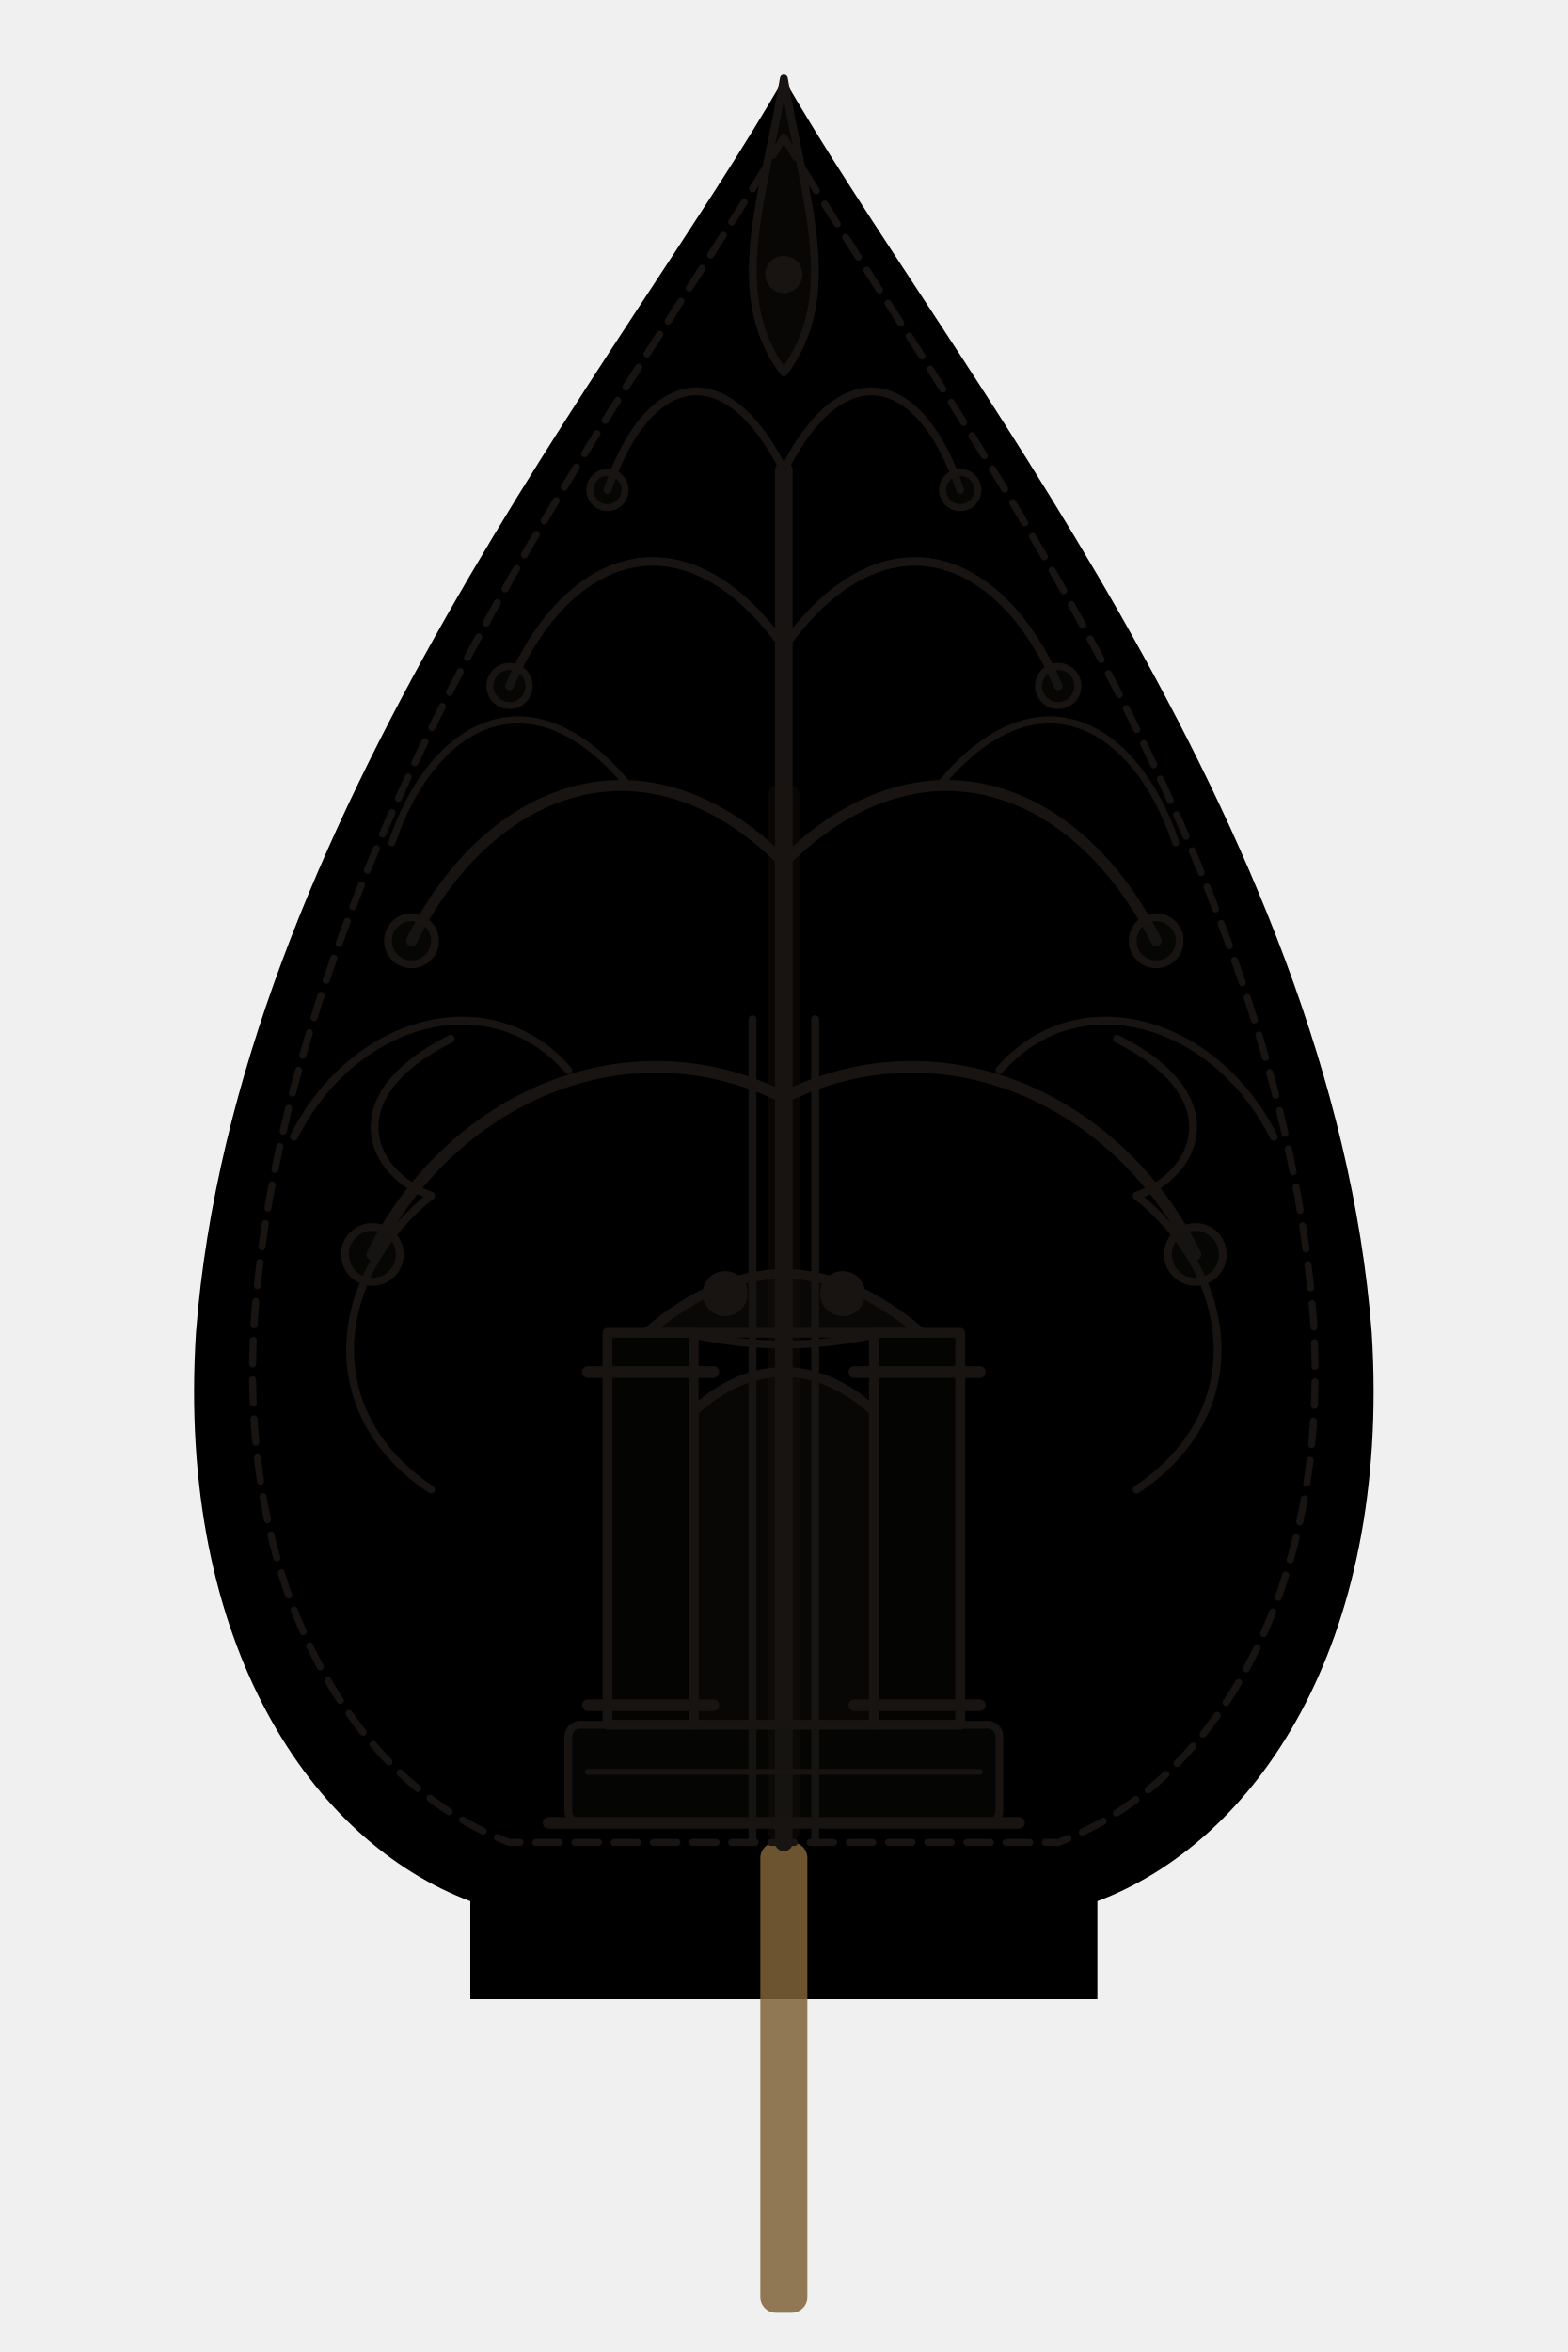
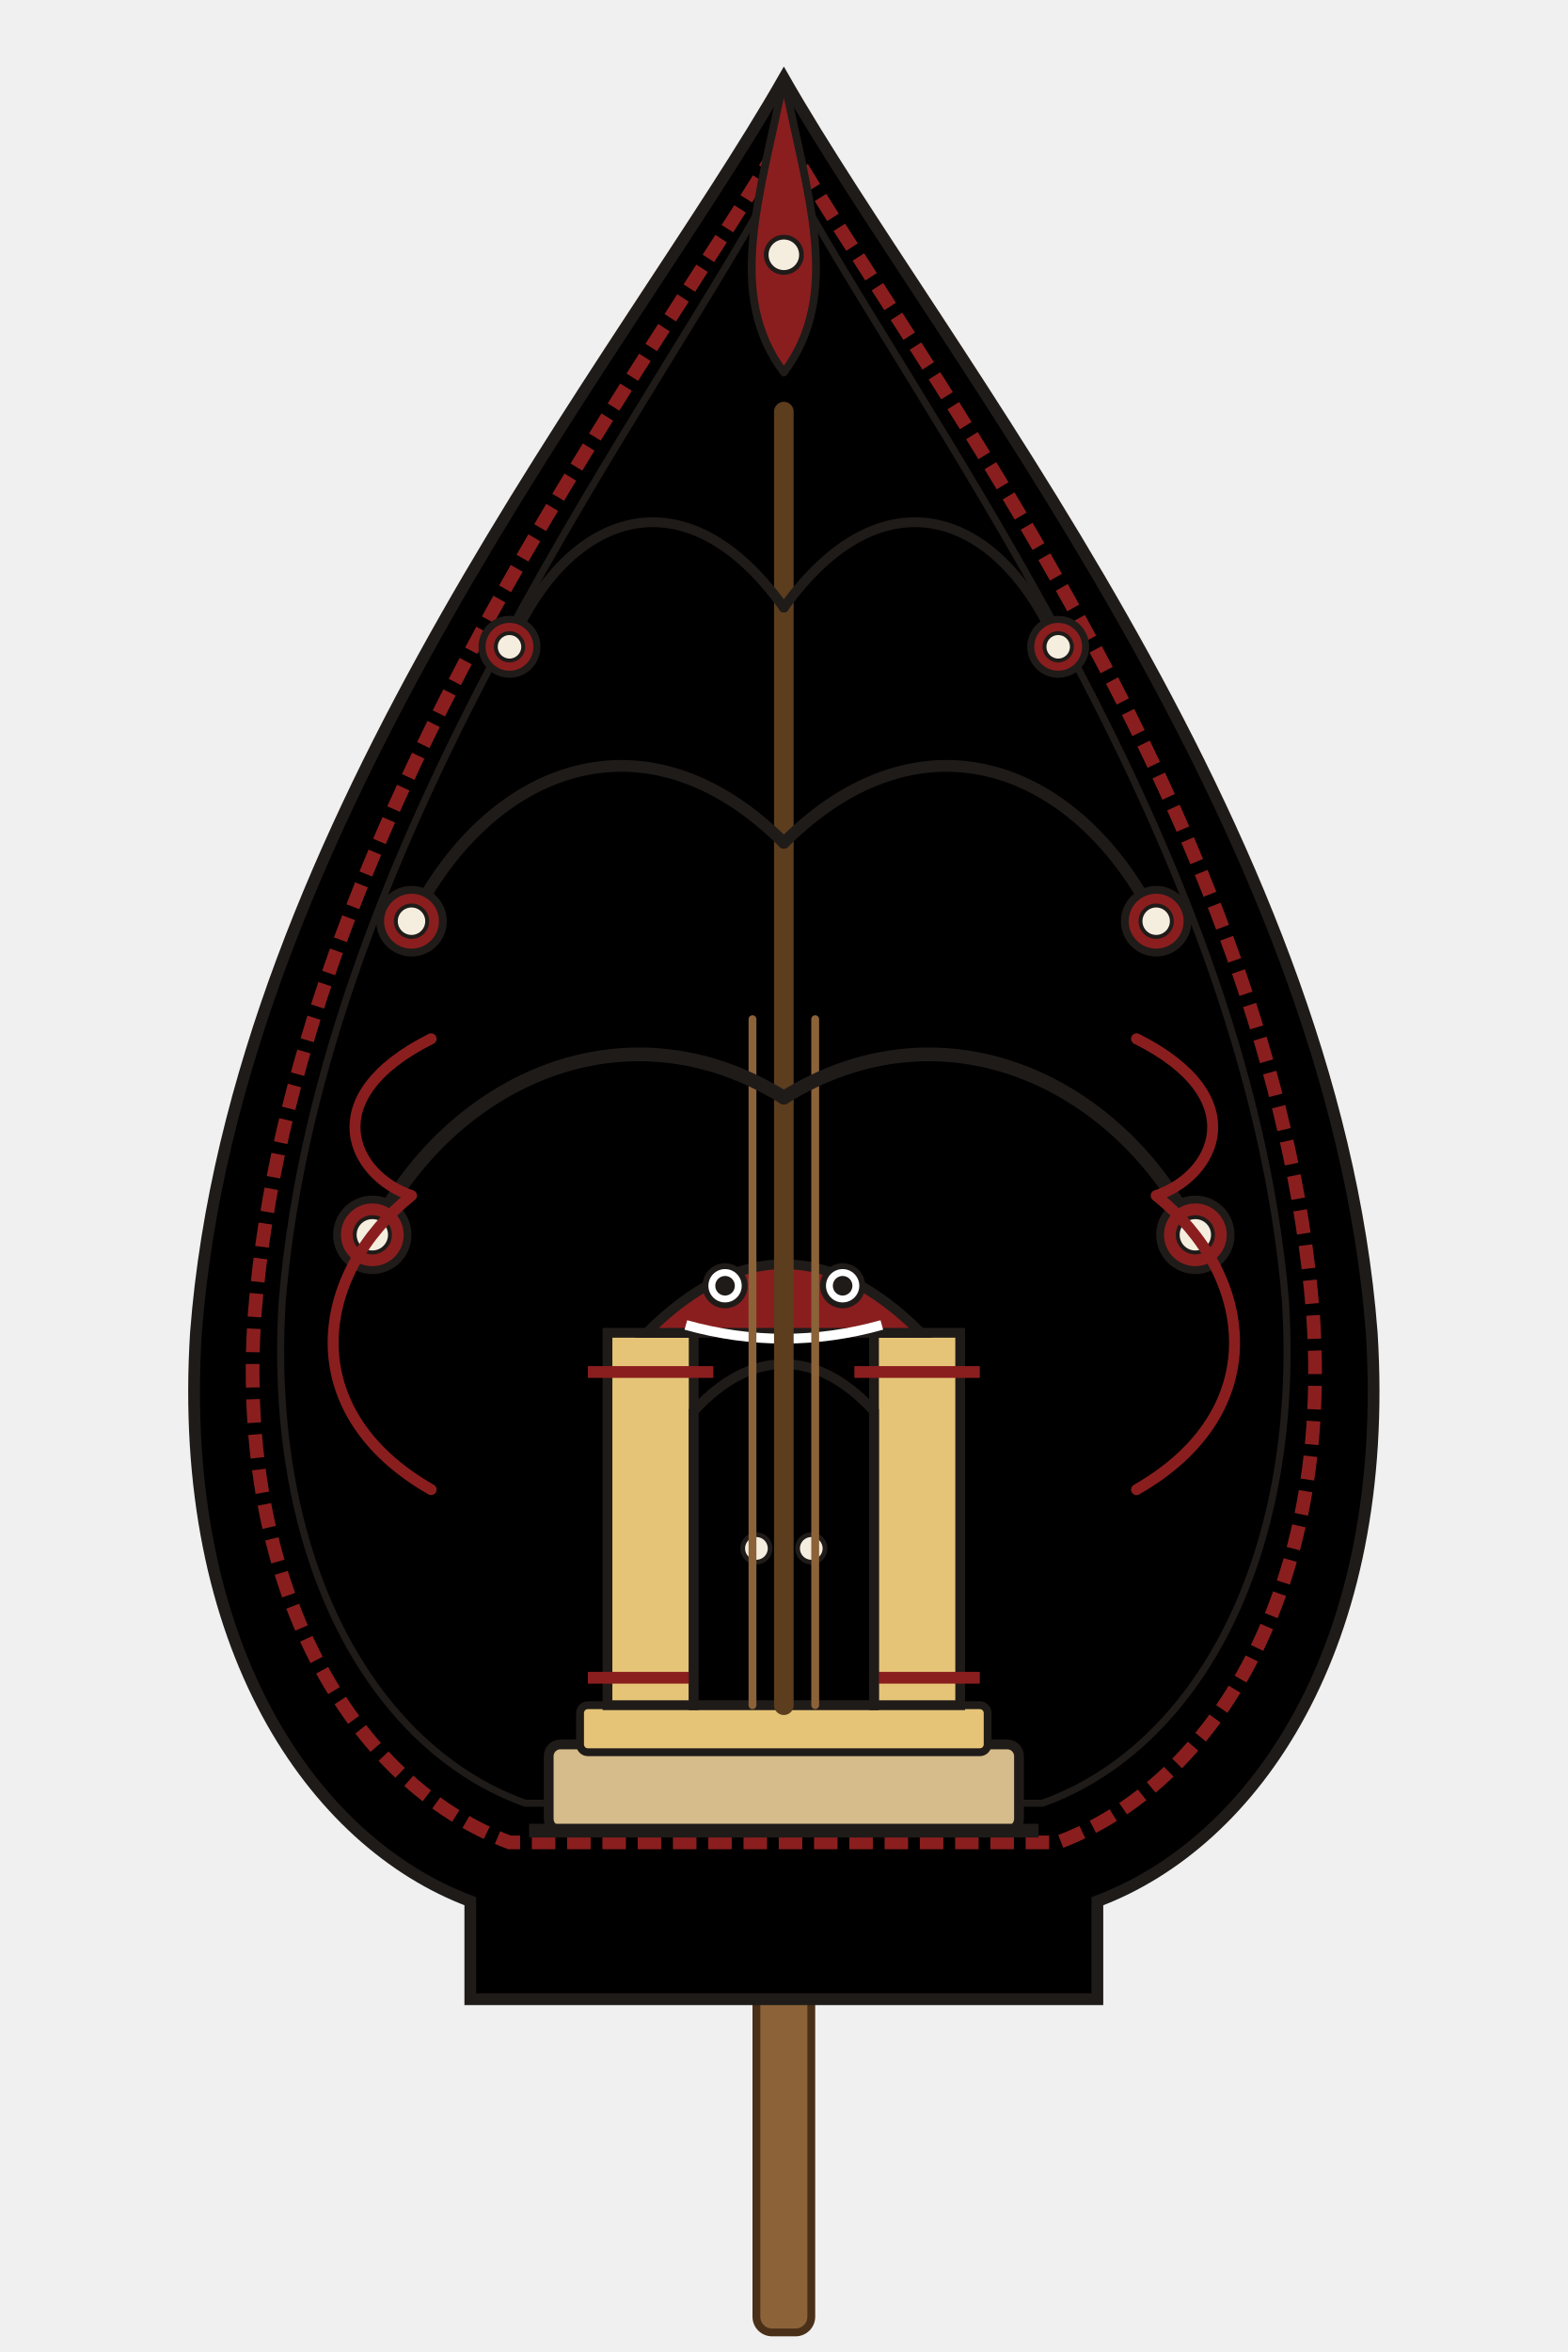
<svg xmlns="http://www.w3.org/2000/svg" viewBox="0 0 400 600" fill="none">
-   <path d="M200,20             C240,90 340,210 350,340             C355,420 320,470 280,485             L280,510 L120,510 L120,485             C80,470 45,420 50,340             C60,210 160,90 200,20 Z" fill="currentColor" />
-   <rect x="194" y="470" width="12" height="120" rx="4" fill="#7E6337" opacity="0.85" />
-   <rect x="196" y="200" width="8" height="270" rx="3" fill="#171412" opacity="0.35" />
-   <g stroke="#171412" stroke-width="2.5" stroke-linecap="round" stroke-linejoin="round" fill="none">
-     <path d="M200,35 C235,95 325,210 335,335 C340,405 310,455 270,470 L130,470 C90,455 60,405 65,335 C75,210 165,95 200,35 Z" stroke-width="1.8" stroke-dasharray="6 4" />
-     <path d="M200,470 L200,120" stroke-width="4.5" />
-     <path d="M192,470 L192,260 M208,470 L208,260" stroke-width="2" />
-     <rect x="145" y="440" width="110" height="25" rx="3" fill="#171412" fill-opacity="0.25" stroke-width="2" />
-     <line x1="140" y1="465" x2="260" y2="465" stroke-width="3" />
-     <line x1="150" y1="452" x2="250" y2="452" stroke-width="1.5" />
-     <rect x="155" y="340" width="22" height="100" fill="#171412" fill-opacity="0.2" stroke-width="2.5" />
-     <rect x="223" y="340" width="22" height="100" fill="#171412" fill-opacity="0.2" stroke-width="2.5" />
-     <line x1="150" y1="350" x2="182" y2="350" stroke-width="3" />
-     <line x1="218" y1="350" x2="250" y2="350" stroke-width="3" />
-     <line x1="150" y1="435" x2="182" y2="435" stroke-width="3" />
-     <line x1="218" y1="435" x2="250" y2="435" stroke-width="3" />
-     <path d="M177,440 L177,360 Q188,350 200,350 Q212,350 223,360 L223,440 Z" fill="#171412" fill-opacity="0.35" stroke-width="2.5" />
-     <line x1="200" y1="350" x2="200" y2="440" stroke-width="2" />
-     <path d="M165,340 Q200,310 235,340 Z" fill="#171412" fill-opacity="0.4" stroke-width="2.5" />
-     <circle cx="185" cy="330" r="4.5" fill="#171412" />
-     <circle cx="215" cy="330" r="4.5" fill="#171412" />
-     <path d="M175,340 Q200,346 225,340" stroke-width="2" />
-     <path d="M200,280 C240,260 285,280 305,320" stroke-width="3" />
-     <path d="M200,280 C160,260 115,280 95,320" stroke-width="3" />
-     <path d="M255,273 C275,250 310,260 325,290" stroke-width="2" />
-     <path d="M145,273 C125,250 90,260 75,290" stroke-width="2" />
-     <path d="M200,220 C235,185 275,200 295,240" stroke-width="2.8" />
-     <path d="M200,220 C165,185 125,200 105,240" stroke-width="2.8" />
-     <path d="M240,200 C265,170 290,185 300,215" stroke-width="1.8" />
-     <path d="M160,200 C135,170 110,185 100,215" stroke-width="1.8" />
-     <path d="M200,165 C225,130 255,140 270,175" stroke-width="2.2" />
-     <path d="M200,165 C175,130 145,140 130,175" stroke-width="2.2" />
-     <path d="M200,120 C215,90 235,95 245,125" stroke-width="2" />
-     <path d="M200,120 C185,90 165,95 155,125" stroke-width="2" />
-     <path d="M110,380 C80,360 85,325 110,305 C95,300 85,280 115,265" stroke-width="2" />
-     <path d="M290,380 C320,360 315,325 290,305 C305,300 315,280 285,265" stroke-width="2" />
-     <circle cx="305" cy="320" r="7" fill="#171412" fill-opacity="0.3" stroke-width="2" />
-     <circle cx="95" cy="320" r="7" fill="#171412" fill-opacity="0.3" stroke-width="2" />
-     <circle cx="295" cy="240" r="6" fill="#171412" fill-opacity="0.3" stroke-width="2" />
-     <circle cx="105" cy="240" r="6" fill="#171412" fill-opacity="0.3" stroke-width="2" />
-     <circle cx="270" cy="175" r="5" fill="#171412" fill-opacity="0.3" stroke-width="1.8" />
-     <circle cx="130" cy="175" r="5" fill="#171412" fill-opacity="0.3" stroke-width="1.8" />
-     <circle cx="245" cy="125" r="4.5" fill="#171412" fill-opacity="0.3" stroke-width="1.8" />
-     <circle cx="155" cy="125" r="4.5" fill="#171412" fill-opacity="0.3" stroke-width="1.8" />
-     <path d="M200,20 C195,50 185,75 200,95 C215,75 205,50 200,20 Z" fill="#171412" fill-opacity="0.35" stroke-width="2" />
-     <circle cx="200" cy="70" r="3.5" fill="#171412" />
+   <defs>
+     <linearGradient id="gununganGold" x1="0%" y1="0%" x2="100%" y2="100%">
+       <stop offset="0%" stopColor="#F5EEDF" />
+       <stop offset="35%" stopColor="#E5C477" />
+       <stop offset="70%" stopColor="#C9A96E" />
+       <stop offset="100%" stopColor="#9E7B3B" />
+     </linearGradient>
+     <linearGradient id="doorRed" x1="0%" y1="0%" x2="0%" y2="100%">
+       <stop offset="0%" stopColor="#D94343" />
+       <stop offset="100%" stopColor="#8A1E1E" />
+     </linearGradient>
+   </defs>
+   <rect x="193" y="460" width="14" height="135" rx="4" fill="#8C6239" stroke="#4A3018" stroke-width="2" />
+   <rect x="195" y="180" width="10" height="285" rx="3" fill="#5C3D1E" opacity="0.65" />
+   <path d="M200,20             C240,90 340,210 350,340             C355,420 320,470 280,485             L280,510 L120,510 L120,485             C80,470 45,420 50,340             C60,210 160,90 200,20 Z" fill="url(#gununganGold)" stroke="#1F1B19" stroke-width="3" />
+   <path d="M200,35 C235,95 325,210 335,335 C340,405 310,455 270,470 L130,470 C90,455 60,405 65,335 C75,210 165,95 200,35 Z" stroke="#8A1E1E" stroke-width="3.5" stroke-dasharray="6 3" fill="none" />
+   <path d="M200,42 C230,100 318,212 328,332 C332,398 305,446 266,460 L134,460 C95,446 68,398 72,332 C82,212 170,100 200,42 Z" stroke="#1F1B19" stroke-width="1.8" fill="none" />
+   <g>
+     <rect x="140" y="445" width="120" height="22" rx="3" fill="#D6BC8A" stroke="#1F1B19" stroke-width="2.5" />
+     <rect x="148" y="435" width="104" height="12" rx="2" fill="#E5C477" stroke="#1F1B19" stroke-width="2" />
+     <line x1="135" y1="467" x2="265" y2="467" stroke="#1F1B19" stroke-width="3.5" />
+     <rect x="155" y="340" width="22" height="95" fill="#E5C477" stroke="#1F1B19" stroke-width="2.5" />
+     <rect x="223" y="340" width="22" height="95" fill="#E5C477" stroke="#1F1B19" stroke-width="2.5" />
+     <line x1="150" y1="350" x2="182" y2="350" stroke="#8A1E1E" stroke-width="3" />
+     <line x1="218" y1="350" x2="250" y2="350" stroke="#8A1E1E" stroke-width="3" />
+     <line x1="150" y1="428" x2="182" y2="428" stroke="#8A1E1E" stroke-width="3" />
+     <line x1="218" y1="428" x2="250" y2="428" stroke="#8A1E1E" stroke-width="3" />
+     <path d="M177,435 L177,360 Q188,348 200,348 Q212,348 223,360 L223,435 Z" fill="url(#doorRed)" stroke="#1F1B19" stroke-width="2.5" />
+     <line x1="200" y1="348" x2="200" y2="435" stroke="#E5C477" stroke-width="2.5" />
+     <circle cx="193" cy="395" r="3.5" fill="#F5EEDF" stroke="#1F1B19" stroke-width="1.2" />
+     <circle cx="207" cy="395" r="3.5" fill="#F5EEDF" stroke="#1F1B19" stroke-width="1.2" />
+     <path d="M165,340 Q200,305 235,340 Z" fill="#8A1E1E" stroke="#1F1B19" stroke-width="2.5" />
+     <circle cx="185" cy="328" r="5" fill="#FFFFFF" stroke="#1F1B19" stroke-width="1.5" />
+     <circle cx="185" cy="328" r="2.5" fill="#1F1B19" />
+     <circle cx="215" cy="328" r="5" fill="#FFFFFF" stroke="#1F1B19" stroke-width="1.5" />
+     <circle cx="215" cy="328" r="2.5" fill="#1F1B19" />
+     <path d="M175,338 Q200,345 225,338" stroke="#FFFFFF" stroke-width="2.5" fill="none" />
+   </g>
+   <g stroke="#1F1B19" stroke-linecap="round" stroke-linejoin="round" fill="none">
+     <path d="M200,435 L200,105" stroke-width="5" stroke="#5C3D1E" />
+     <path d="M192,435 L192,260 M208,435 L208,260" stroke-width="2" stroke="#8C6239" />
+     <path d="M200,280 C240,255 285,275 305,315" stroke-width="3.5" stroke="#1F1B19" />
+     <path d="M200,280 C160,255 115,275 95,315" stroke-width="3.5" stroke="#1F1B19" />
+     <circle cx="305" cy="315" r="9" fill="#8A1E1E" stroke="#1F1B19" stroke-width="2" />
+     <circle cx="305" cy="315" r="4.5" fill="#F5EEDF" />
+     <circle cx="95" cy="315" r="9" fill="#8A1E1E" stroke="#1F1B19" stroke-width="2" />
+     <circle cx="95" cy="315" r="4.5" fill="#F5EEDF" />
+     <path d="M200,215 C235,180 275,195 295,235" stroke-width="3" stroke="#1F1B19" />
+     <path d="M200,215 C165,180 125,195 105,235" stroke-width="3" stroke="#1F1B19" />
+     <circle cx="295" cy="235" r="8" fill="#8A1E1E" stroke="#1F1B19" stroke-width="2" />
+     <circle cx="295" cy="235" r="4" fill="#F5EEDF" />
+     <circle cx="105" cy="235" r="8" fill="#8A1E1E" stroke="#1F1B19" stroke-width="2" />
+     <circle cx="105" cy="235" r="4" fill="#F5EEDF" />
+     <path d="M200,155 C225,120 255,130 270,165" stroke-width="2.5" stroke="#1F1B19" />
+     <path d="M200,155 C175,120 145,130 130,165" stroke-width="2.5" stroke="#1F1B19" />
+     <circle cx="270" cy="165" r="7" fill="#8A1E1E" stroke="#1F1B19" stroke-width="1.8" />
+     <circle cx="270" cy="165" r="3.5" fill="#F5EEDF" />
+     <circle cx="130" cy="165" r="7" fill="#8A1E1E" stroke="#1F1B19" stroke-width="1.8" />
+     <circle cx="130" cy="165" r="3.5" fill="#F5EEDF" />
+     <path d="M110,380 C75,360 80,325 105,305 C90,300 80,280 110,265" stroke-width="2.8" stroke="#8A1E1E" />
+     <path d="M290,380 C325,360 320,325 295,305 C310,300 320,280 290,265" stroke-width="2.8" stroke="#8A1E1E" />
+     <path d="M200,20 C194,50 185,75 200,95 C215,75 206,50 200,20 Z" fill="#8A1E1E" stroke="#1F1B19" stroke-width="2" />
+     <circle cx="200" cy="65" r="4.5" fill="#F5EEDF" stroke="#1F1B19" stroke-width="1.2" />
  </g>
</svg>
